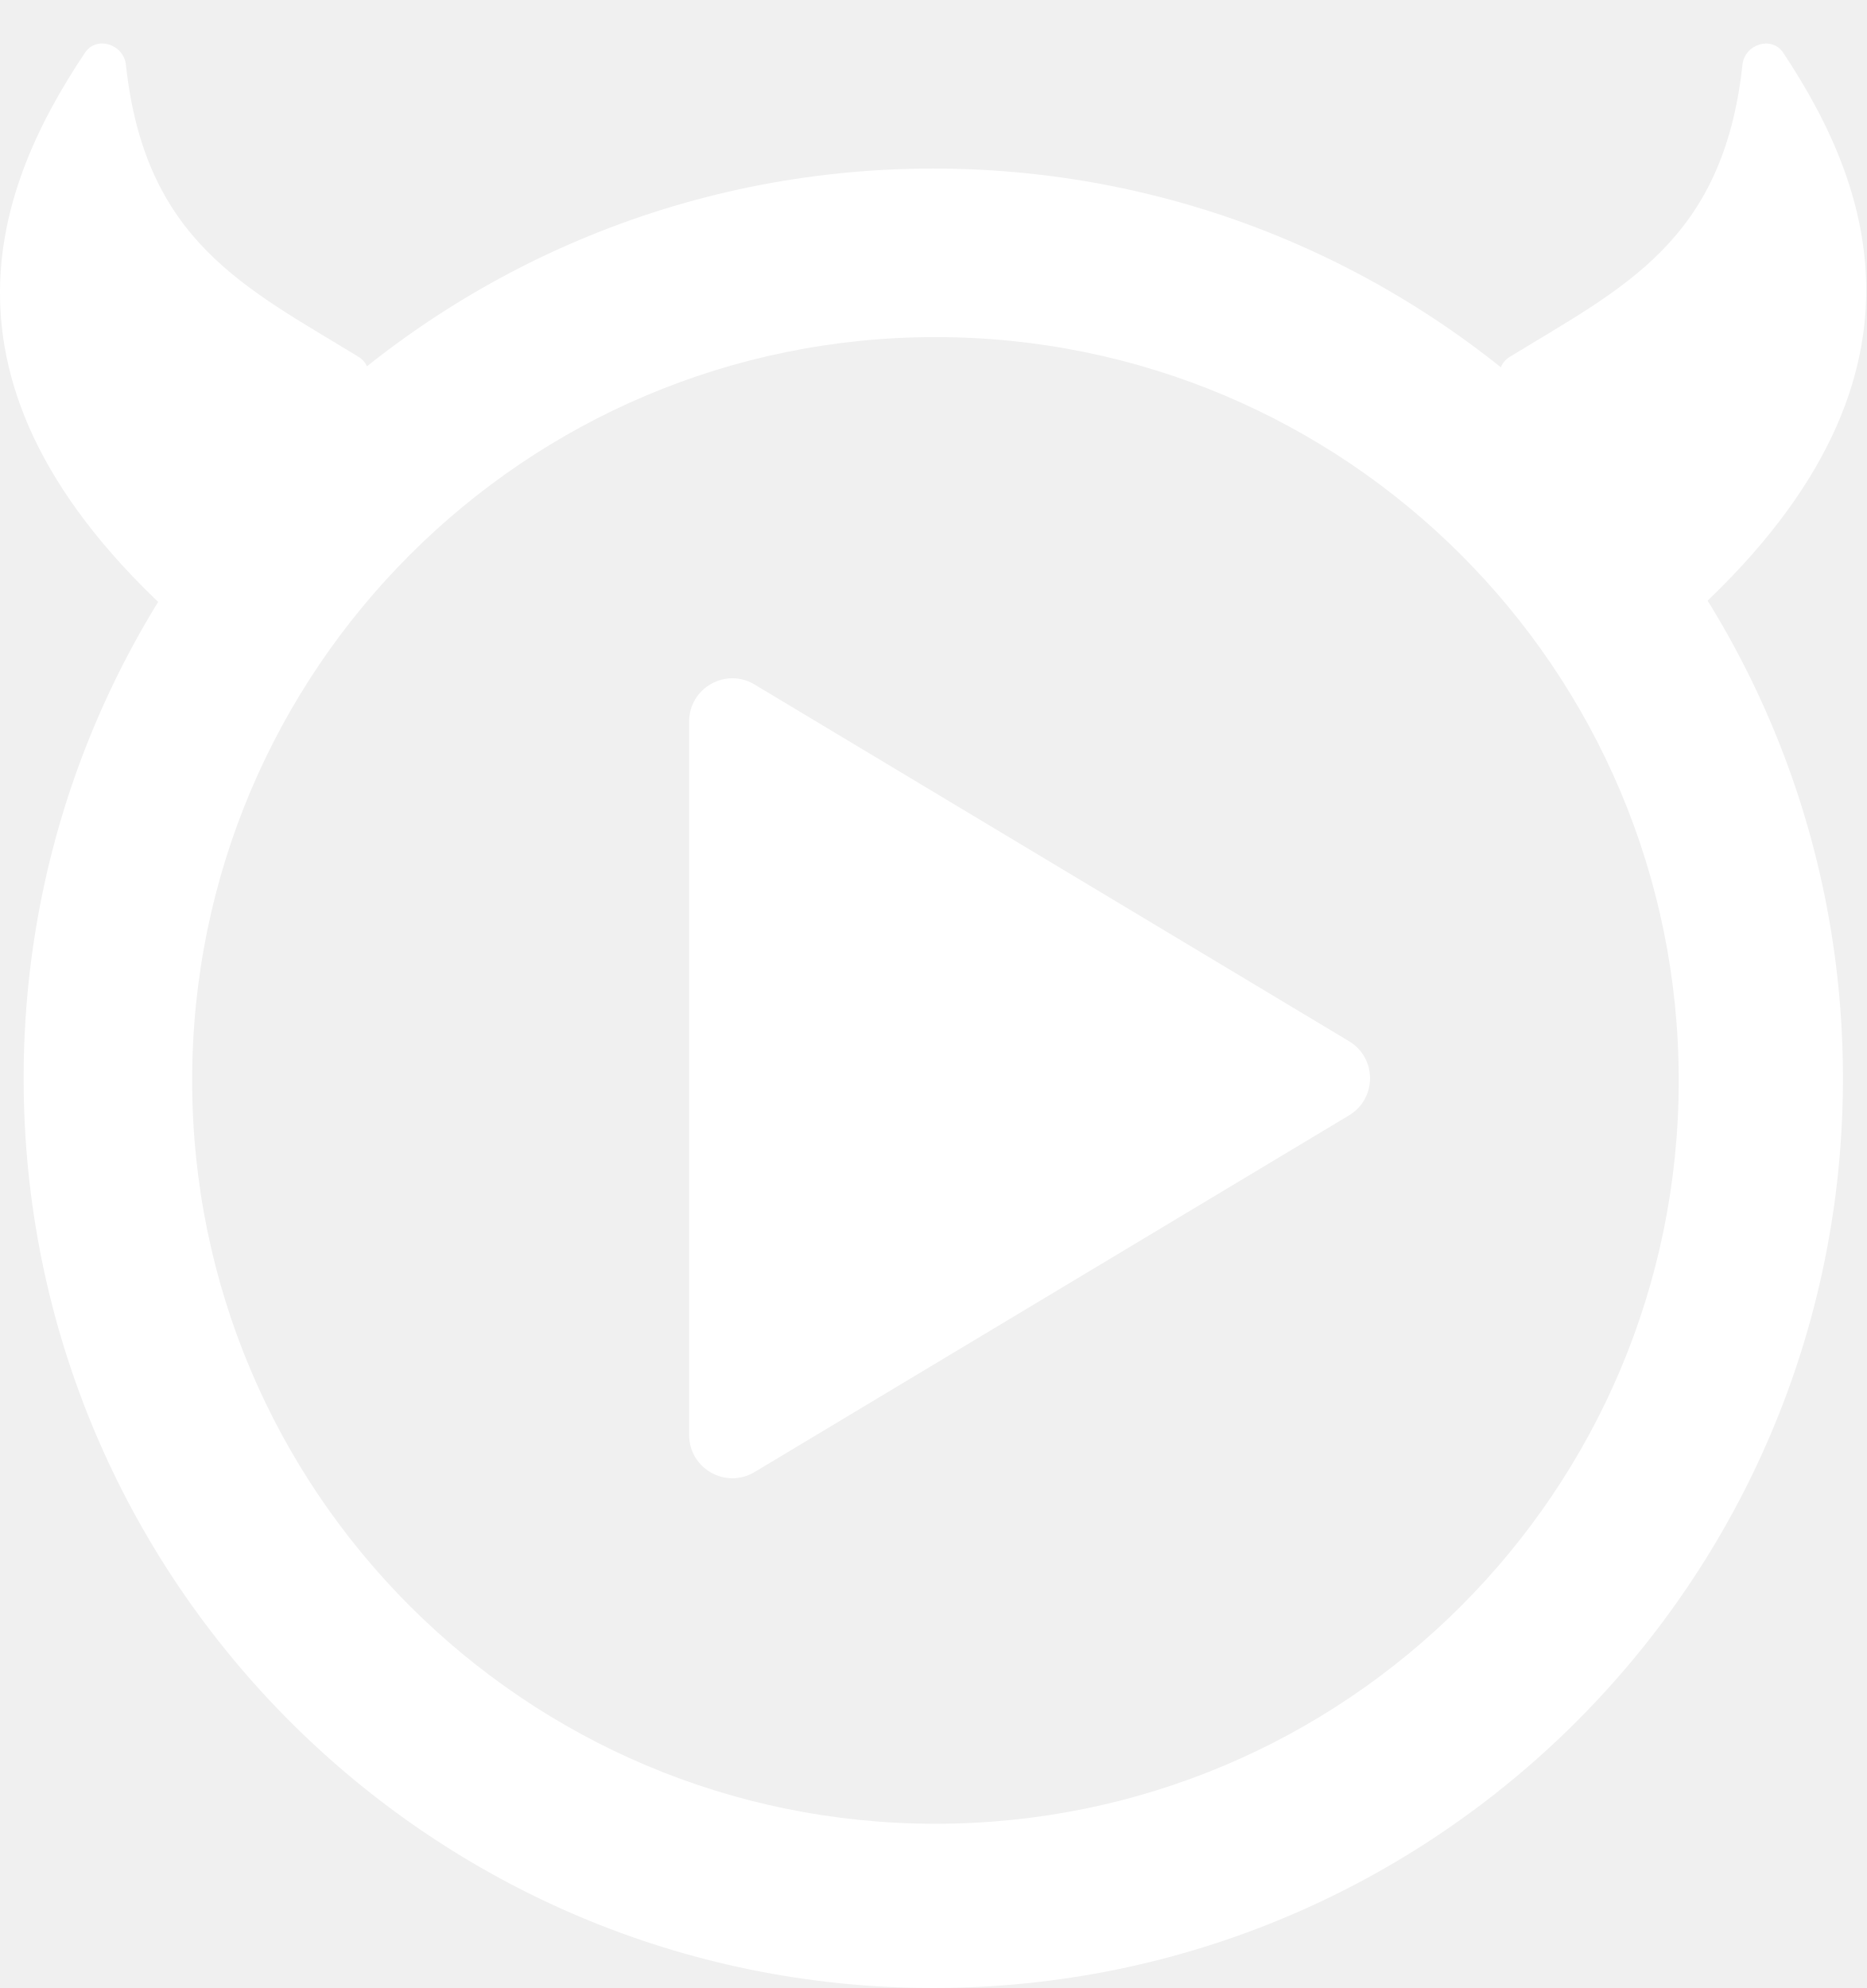
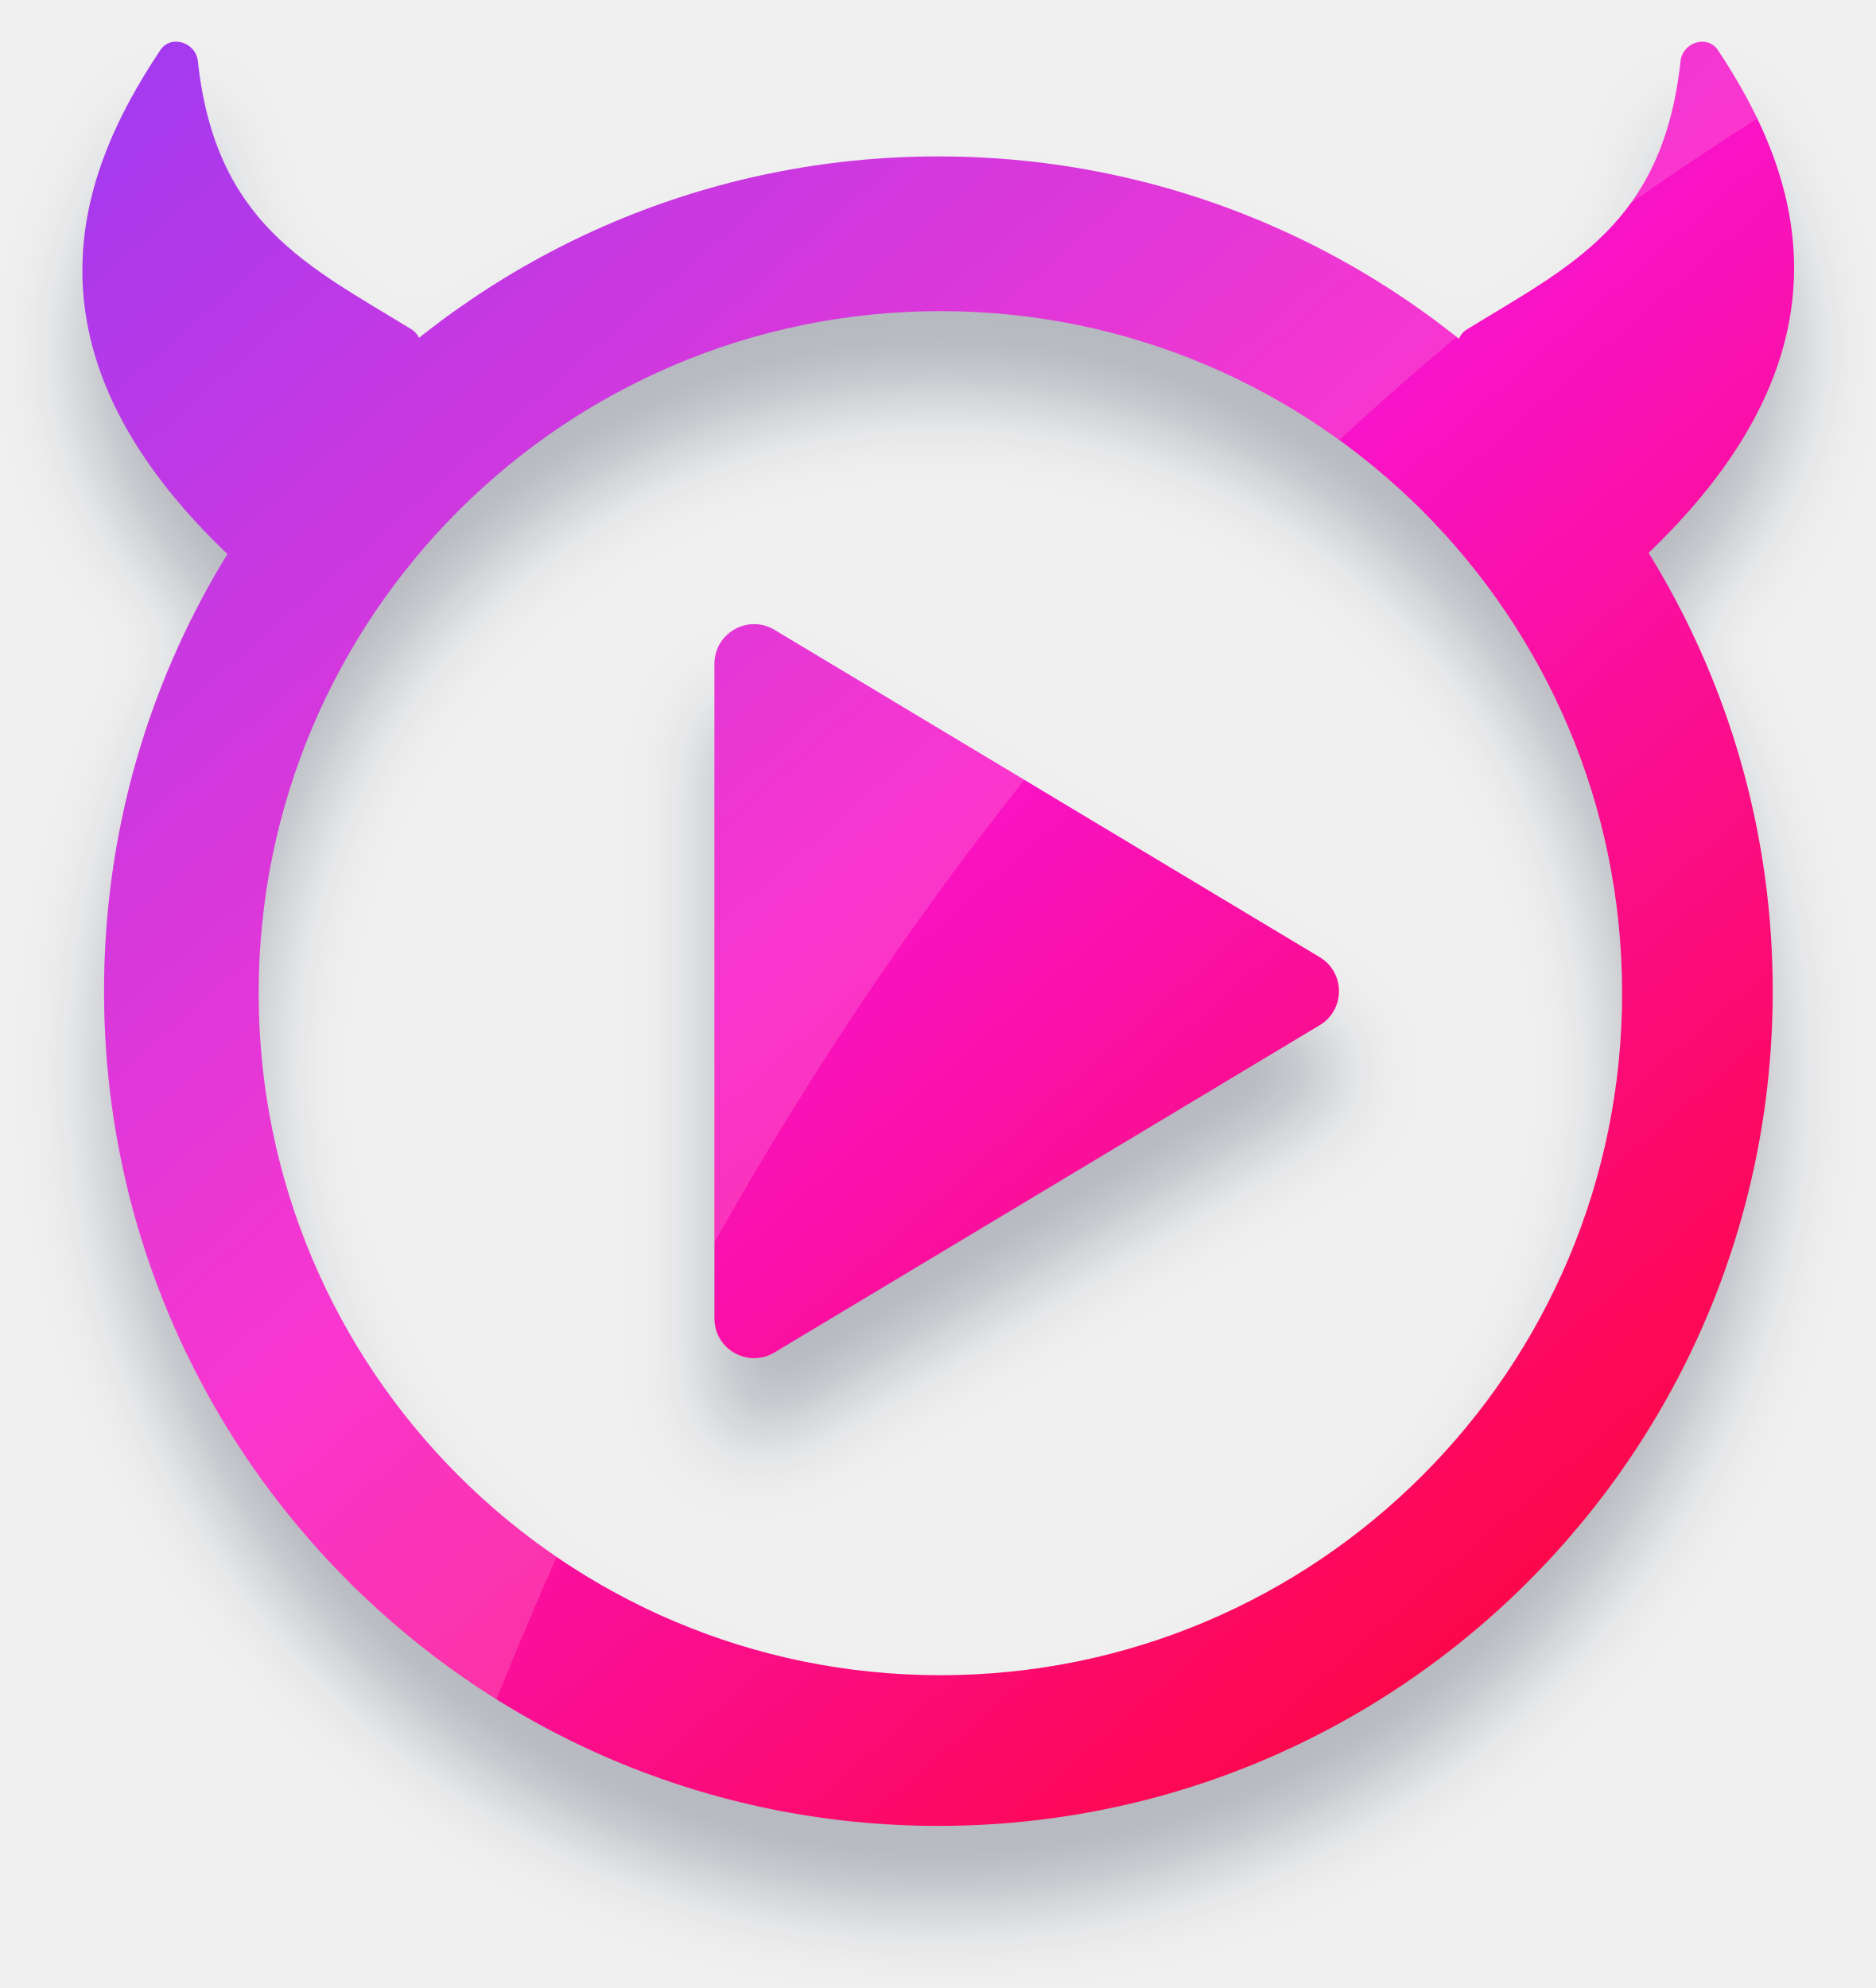
- <svg xmlns="http://www.w3.org/2000/svg" width="432" height="460" viewBox="0 0 432 460" fill="none">
-   <path d="M412.655 12.215C409.999 8.21 403.727 10.206 403.21 14.983C398.778 55.97 375.476 66.577 349.295 82.623C347.113 83.96 346.325 86.743 347.456 89.038L376.233 147.452C377.64 150.307 381.375 151.1 383.823 149.064C451.829 92.519 433.953 44.336 412.655 12.215Z" fill="white" />
-   <path d="M19.666 12.198C22.336 8.203 28.617 10.206 29.134 14.983C33.564 55.948 56.843 66.566 83.007 82.597C85.207 83.945 85.987 86.759 84.822 89.06L55.229 147.541C53.802 150.362 50.093 151.127 47.662 149.106C-20.385 92.533 -1.806 44.327 19.666 12.198Z" fill="white" />
-   <path d="M159.467 166.962C159.467 159.189 167.947 154.388 174.612 158.387L312.175 240.925C318.649 244.809 318.649 254.191 312.175 258.075L174.612 340.613C167.947 344.612 159.467 339.811 159.467 332.038V166.962Z" fill="white" />
-   <path fill-rule="evenodd" clip-rule="evenodd" d="M215.967 39C99.711 39 5.467 133.244 5.467 249.5C5.467 365.756 99.711 460 215.967 460C332.223 460 426.467 365.756 426.467 249.5C426.467 133.244 332.223 39 215.967 39ZM216.467 422C311.46 422 388.467 344.993 388.467 250C388.467 155.007 311.46 78 216.467 78C121.474 78 44.467 155.007 44.467 250C44.467 344.993 121.474 422 216.467 422Z" fill="white" />
+ <svg xmlns="http://www.w3.org/2000/svg" width="351" height="372" viewBox="0 0 351 372" fill="none">
+   <g filter="url(#filter0_d)">
+     <mask id="mask0" mask-type="alpha" maskUnits="userSpaceOnUse" x="15" y="0" width="321" height="342">
+       <path d="M321.452 9.397C319.482 6.426 314.831 7.907 314.447 11.452C311.16 41.865 293.879 49.735 274.463 61.642C272.845 62.634 272.26 64.699 273.099 66.403L294.441 109.747C295.484 111.866 298.254 112.454 300.069 110.944C350.505 68.986 337.248 33.232 321.452 9.397Z" fill="white" />
+       <path d="M30 9.385C31.98 6.42 36.639 7.907 37.022 11.452C40.308 41.849 57.572 49.727 76.976 61.623C78.607 62.623 79.186 64.711 78.322 66.419L56.375 109.813C55.316 111.906 52.566 112.474 50.763 110.975C0.298 68.996 14.076 33.225 30 9.385Z" fill="white" />
+       <path d="M133.681 124.224C133.681 118.456 139.969 114.894 144.913 117.861L246.933 179.107C251.734 181.989 251.734 188.95 246.933 191.832L144.913 253.078C139.969 256.046 133.681 252.483 133.681 246.715V124.224Z" fill="white" />
+       <path fill-rule="evenodd" clip-rule="evenodd" d="M175.583 29.273C89.364 29.273 19.47 99.204 19.47 185.47C19.47 271.735 89.364 341.667 175.583 341.667C261.801 341.667 331.695 271.735 331.695 185.47C331.695 99.204 261.801 29.273 175.583 29.273ZM175.953 313.47C246.403 313.47 303.513 256.328 303.513 185.841C303.513 115.353 246.403 58.212 175.953 58.212C105.504 58.212 48.393 115.353 48.393 185.841C48.393 256.328 105.504 313.47 175.953 313.47Z" fill="white" />
+     </mask>
+     <g mask="url(#mask0)">
+       <rect x="-24" y="-28" width="393" height="398" fill="url(#paint0_linear)" />
+     </g>
+   </g>
+   <mask id="mask1" mask-type="alpha" maskUnits="userSpaceOnUse" x="15" y="0" width="321" height="342">
+     <mask id="mask2" maskUnits="userSpaceOnUse" x="15" y="0" width="321" height="342">
+       <path d="M321.452 9.397C319.482 6.426 314.831 7.907 314.447 11.452C311.16 41.865 293.879 49.735 274.463 61.642C272.845 62.634 272.26 64.699 273.099 66.403L294.441 109.747C295.484 111.866 298.254 112.454 300.069 110.944C350.505 68.986 337.248 33.232 321.452 9.397Z" fill="white" />
+       <path d="M30 9.385C31.98 6.42 36.639 7.907 37.022 11.452C40.308 41.849 57.572 49.727 76.976 61.623C78.607 62.623 79.186 64.711 78.322 66.419L56.375 109.813C55.316 111.906 52.566 112.474 50.763 110.975C0.298 68.996 14.076 33.225 30 9.385Z" fill="white" />
+       <path d="M133.681 124.224C133.681 118.456 139.969 114.894 144.913 117.861L246.933 179.107C251.734 181.989 251.734 188.95 246.933 191.832L144.913 253.078C139.969 256.046 133.681 252.483 133.681 246.715V124.224Z" fill="white" />
+       <path fill-rule="evenodd" clip-rule="evenodd" d="M175.583 29.273C89.364 29.273 19.47 99.204 19.47 185.47C19.47 271.735 89.364 341.667 175.583 341.667C261.801 341.667 331.695 271.735 331.695 185.47C331.695 99.204 261.801 29.273 175.583 29.273ZM175.953 313.47C246.403 313.47 303.513 256.328 303.513 185.841C303.513 115.353 246.403 58.212 175.953 58.212C105.504 58.212 48.393 115.353 48.393 185.841C48.393 256.328 105.504 313.47 175.953 313.47Z" fill="white" />
+     </mask>
+     <g mask="url(#mask2)">
+       <rect x="-24" y="-28" width="393" height="398" fill="url(#paint1_linear)" />
+     </g>
+   </mask>
+   <g mask="url(#mask1)">
+     <path fill-rule="evenodd" clip-rule="evenodd" d="M436.318 -29.741C179.094 61.069 75.593 310.439 47.59 479.44C5.349 454.588 -23 408.656 -23 356.102V100C-23 21.023 41.023 -43 120 -43H376.102C397.614 -43 418.017 -38.25 436.318 -29.741Z" fill="white" fill-opacity="0.15" />
+   </g>
+   <defs>
+     <filter id="filter0_d" x="0.416" y="0.333" width="350.277" height="371.333" filterUnits="userSpaceOnUse" color-interpolation-filters="sRGB">
+       <feFlood flood-opacity="0" result="BackgroundImageFix" />
+       <feColorMatrix in="SourceAlpha" type="matrix" values="0 0 0 0 0 0 0 0 0 0 0 0 0 0 0 0 0 0 127 0" />
+       <feOffset dy="15" />
+       <feGaussianBlur stdDeviation="7.5" />
+       <feColorMatrix type="matrix" values="0 0 0 0 0.01 0 0 0 0 0.054 0 0 0 0 0.167 0 0 0 0.25 0" />
+       <feBlend mode="normal" in2="BackgroundImageFix" result="effect1_dropShadow" />
+       <feBlend mode="normal" in="SourceGraphic" in2="effect1_dropShadow" result="shape" />
+     </filter>
+     <linearGradient id="paint0_linear" x1="15.5" y1="2.5" x2="301" y2="330.5" gradientUnits="userSpaceOnUse">
+       <stop stop-color="#8D17EF" />
+       <stop offset="0.505" stop-color="#F913C6" />
+       <stop offset="1" stop-color="#FD0532" />
+     </linearGradient>
+     <linearGradient id="paint1_linear" x1="15.5" y1="2.5" x2="301" y2="330.5" gradientUnits="userSpaceOnUse">
+       <stop stop-color="#8D17EF" />
+       <stop offset="0.505" stop-color="#F913C6" />
+       <stop offset="1" stop-color="#FD0532" />
+     </linearGradient>
+   </defs>
</svg>
